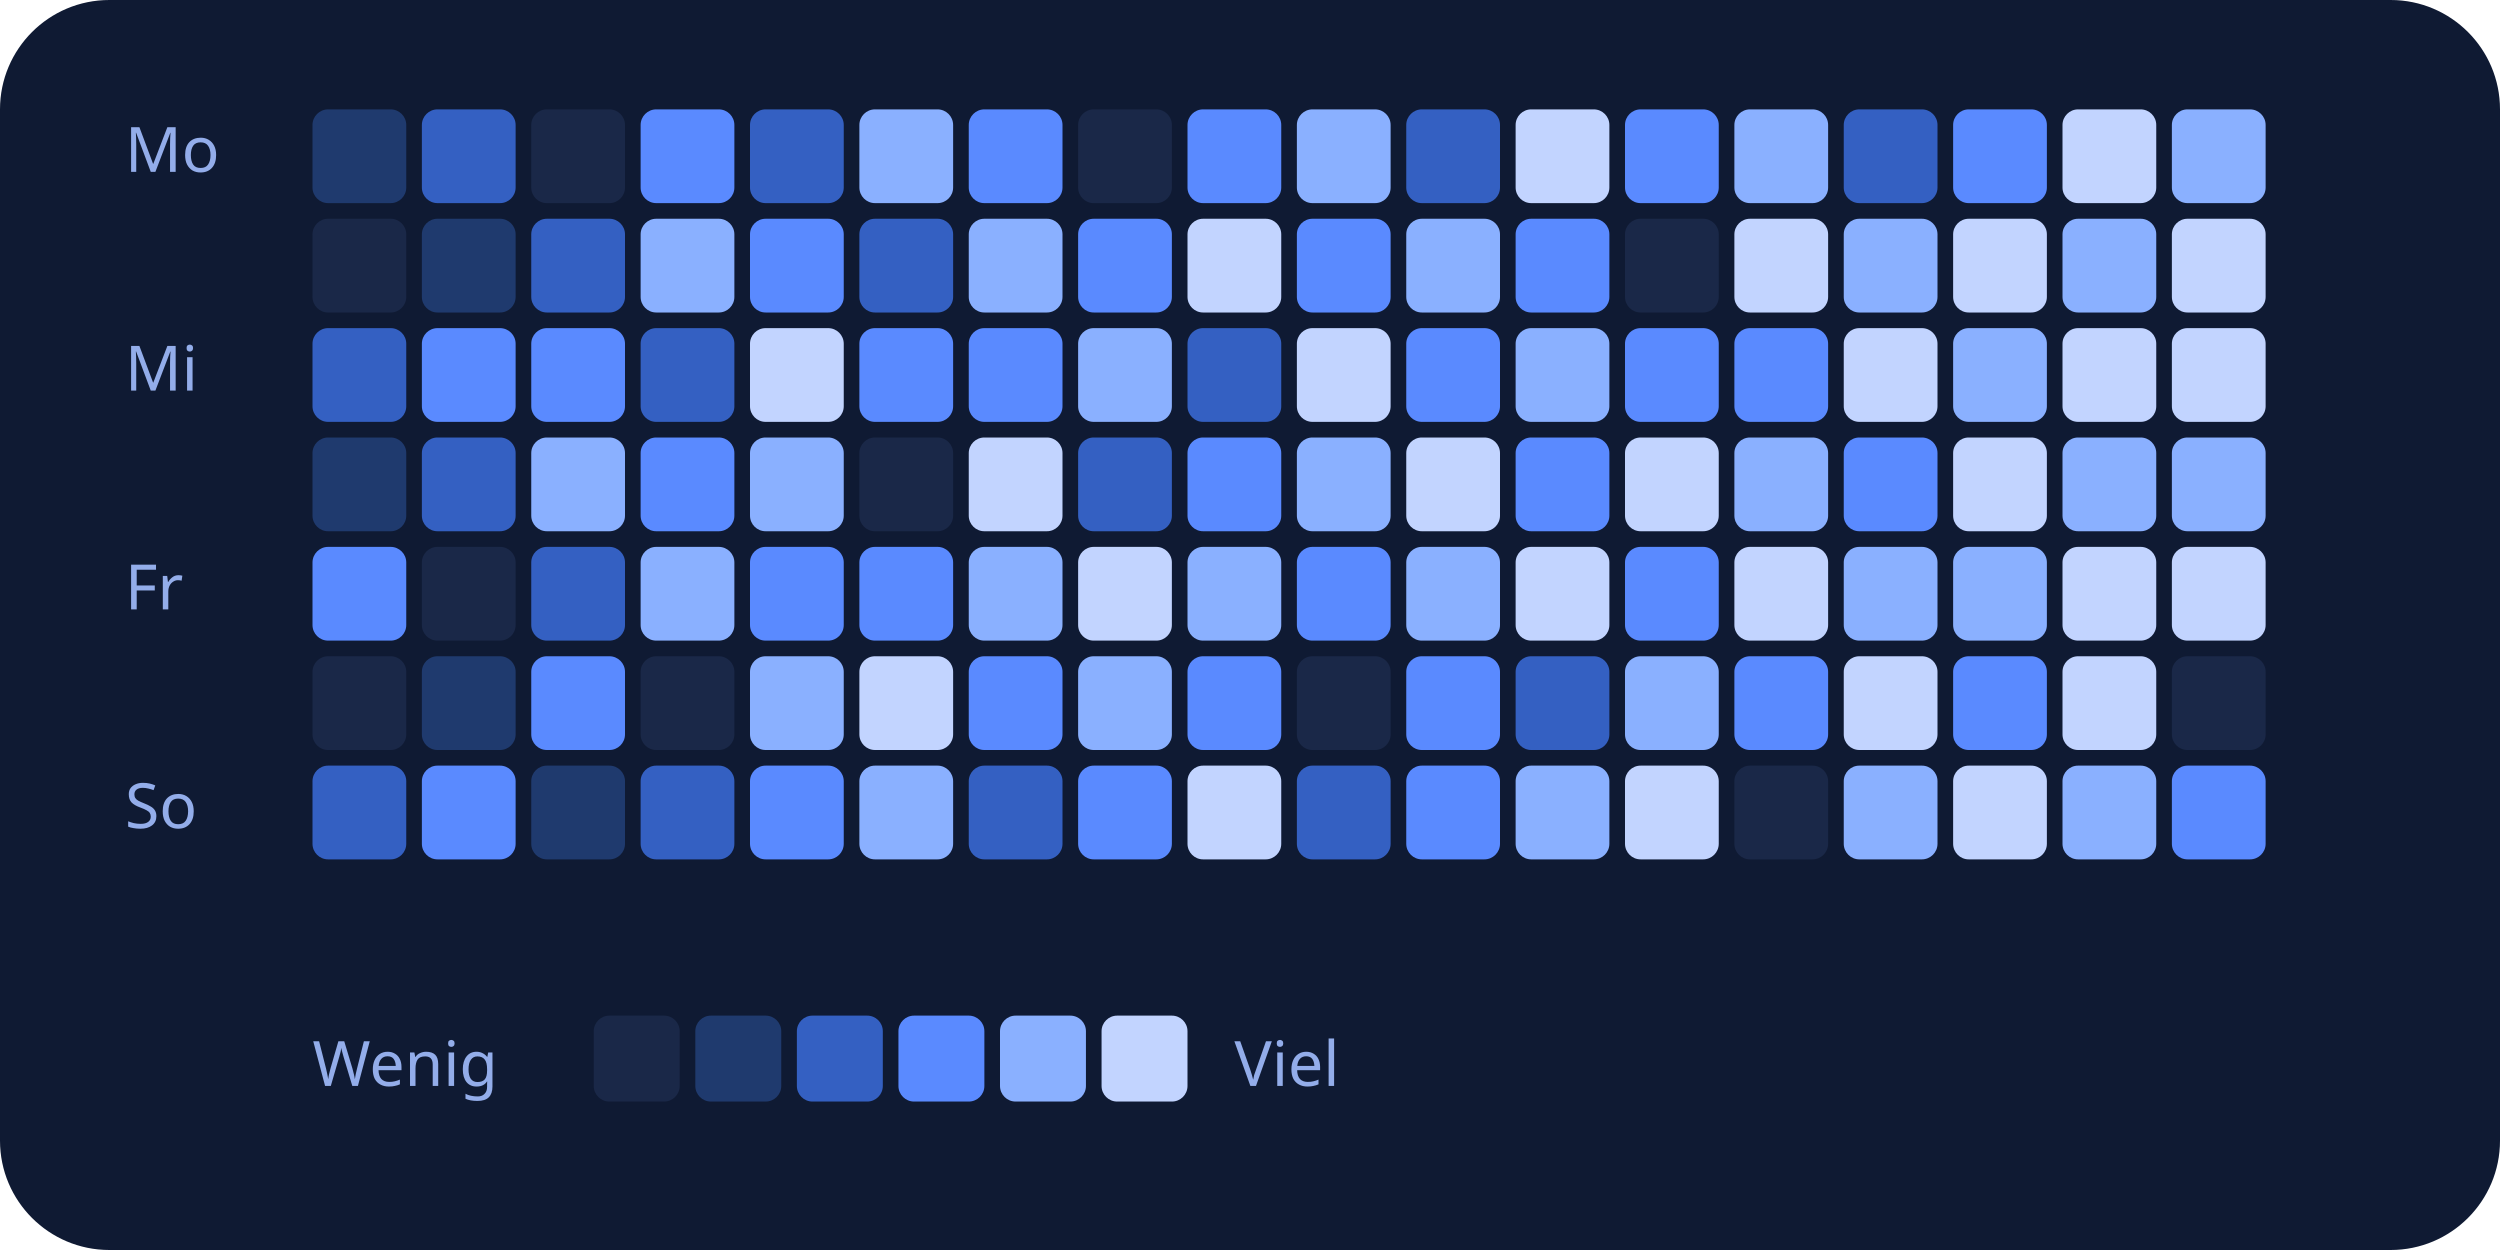
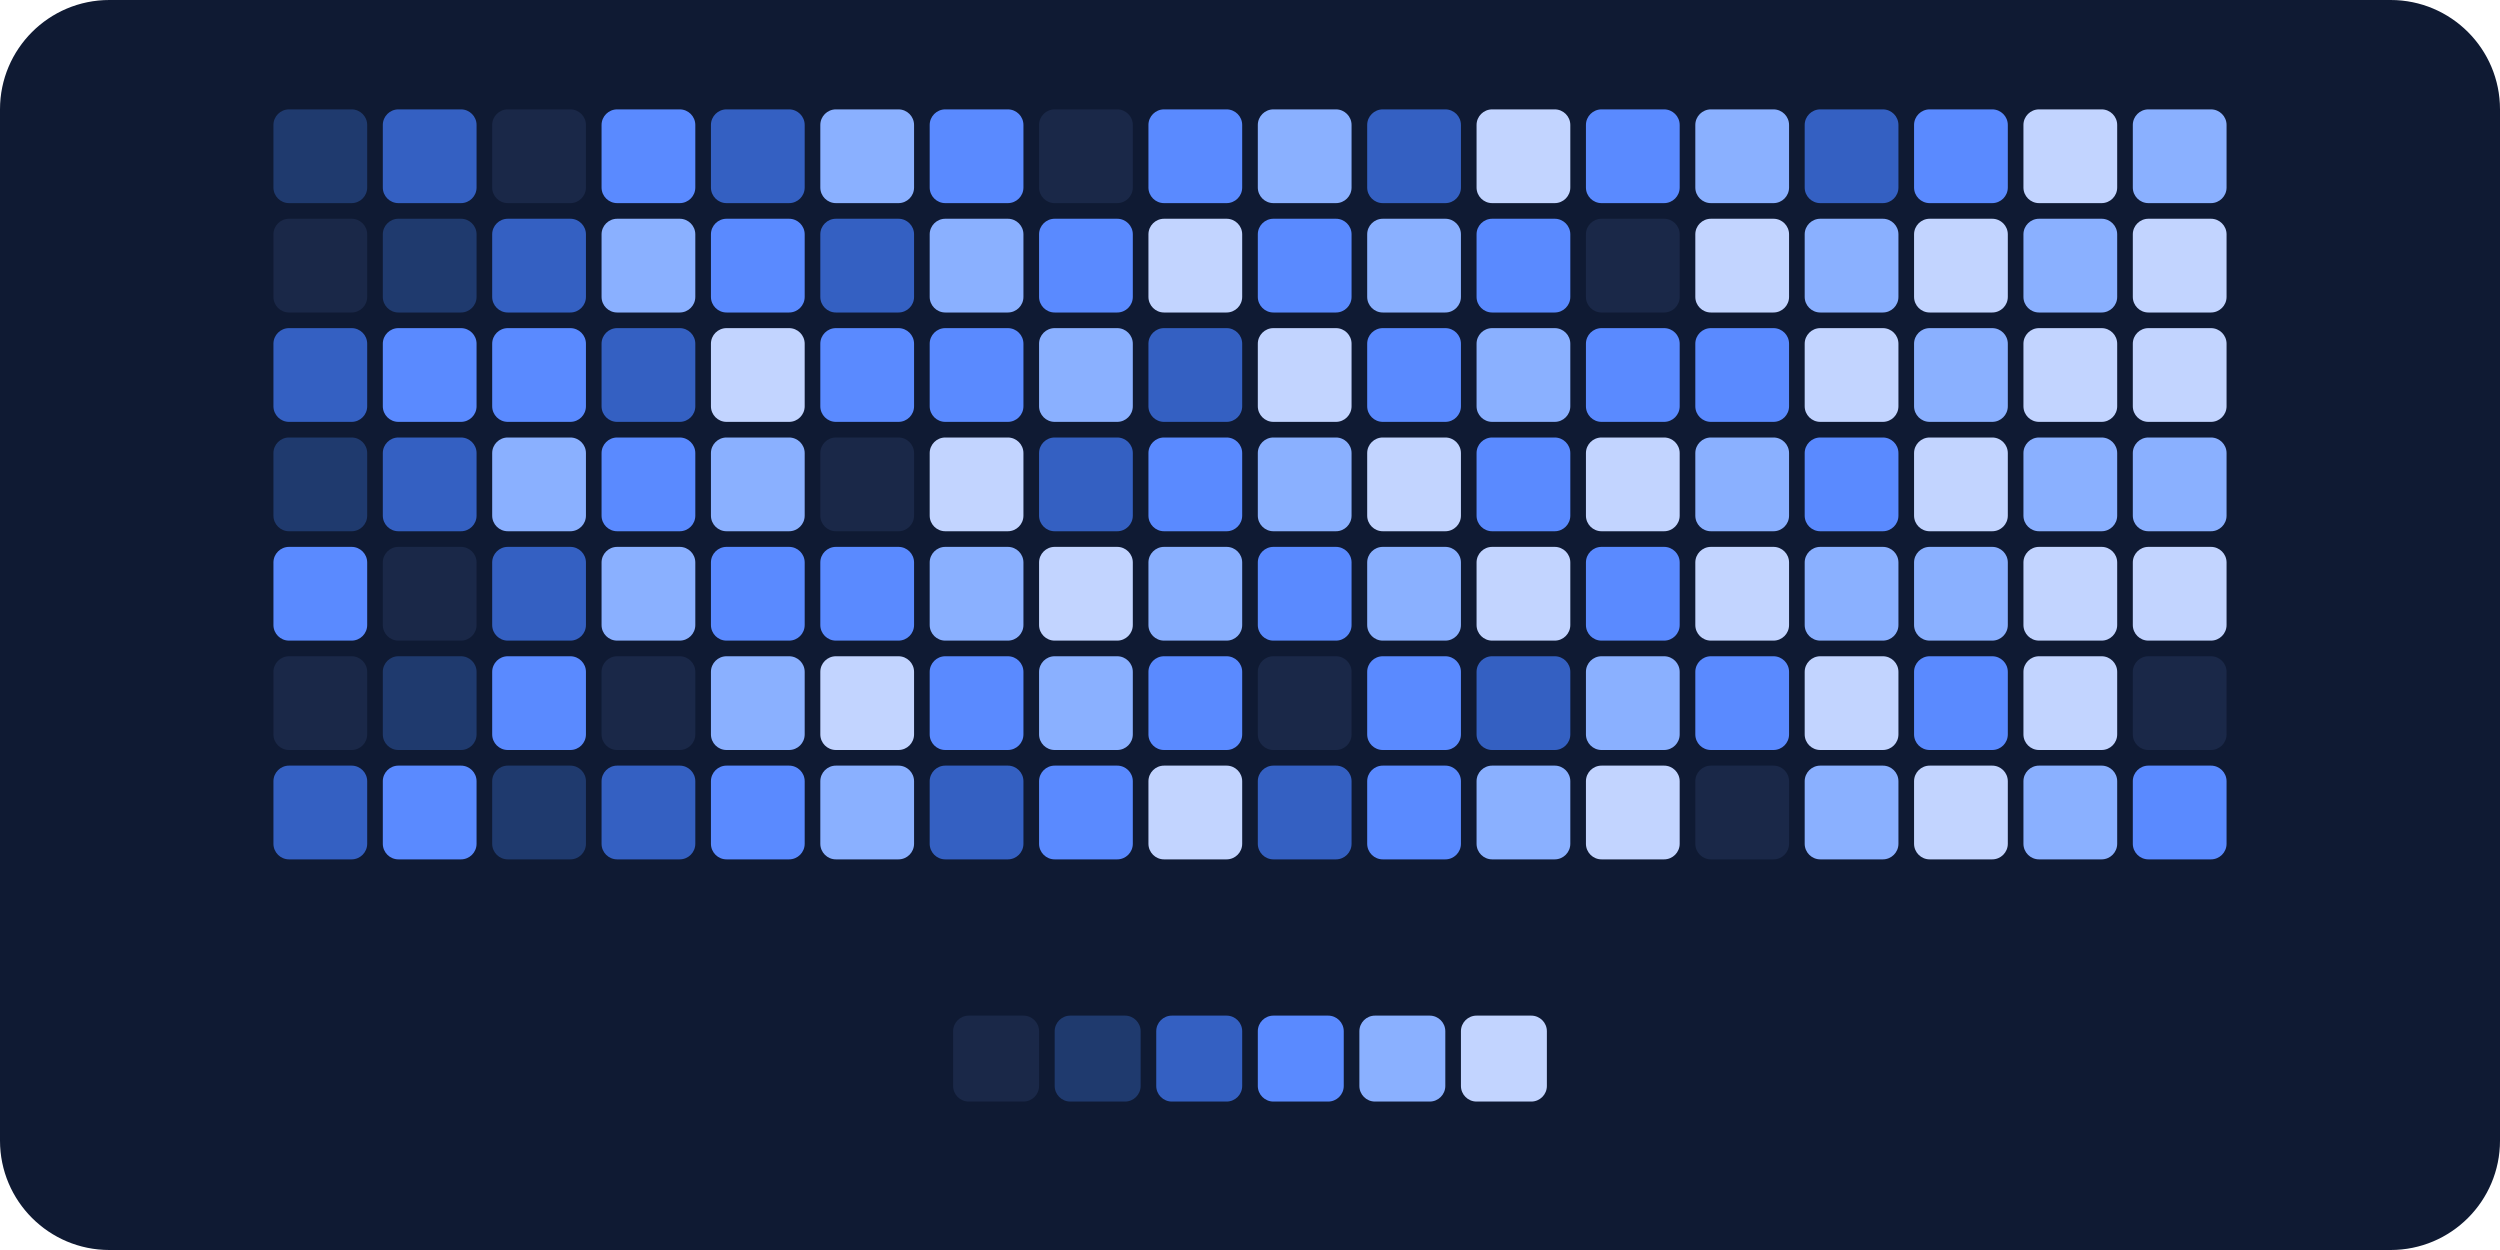
<svg xmlns="http://www.w3.org/2000/svg" width="320" height="160" viewBox="0 0 320 160" fill="none" role="img" aria-hidden="true">
  <defs>
    <style>
      .bg { fill: #0F1A33; }
      .label { fill: #6E84B5; font-family: system-ui, -apple-system, sans-serif; font-size: 9px; }
      .day-empty { fill: #1A2848; }
      .day-1 { fill: #1F3A6E; }
      .day-2 { fill: #3460C2; }
      .day-3 { fill: #5A8AFF; }
      .day-4 { fill: #8AB0FF; }
      .day-5 { fill: #C2D4FF; }
      .legend-text { fill: #93ADEA; font-family: system-ui, sans-serif; font-size: 8px; }

      @media (prefers-color-scheme: light) {
        .bg { fill: #F4F8FF; }
        .label { fill: #6A7FA8; }
        .day-empty { fill: #DBE5F8; }
        .day-1 { fill: #BBD0F5; }
        .day-2 { fill: #6F9BEC; }
        .day-3 { fill: #3868D8; }
        .day-4 { fill: #2750B5; }
        .day-5 { fill: #1A3A85; }
        .legend-text { fill: #3B82F6; }
      }
    </style>
  </defs>
  <rect width="320" height="160" rx="14" class="bg" />
-   <text x="16" y="22" class="legend-text">Mo</text>
-   <text x="16" y="50" class="legend-text">Mi</text>
-   <text x="16" y="78" class="legend-text">Fr</text>
-   <text x="16" y="106" class="legend-text">So</text>
-   <g transform="translate(40, 14)">
+   <g transform="translate(35, 14)">
    <g>
      <rect x="0" y="0" width="12" height="12" rx="2" class="day-1" />
      <rect x="0" y="14" width="12" height="12" rx="2" class="day-empty" />
      <rect x="0" y="28" width="12" height="12" rx="2" class="day-2" />
      <rect x="0" y="42" width="12" height="12" rx="2" class="day-1" />
      <rect x="0" y="56" width="12" height="12" rx="2" class="day-3" />
      <rect x="0" y="70" width="12" height="12" rx="2" class="day-empty" />
      <rect x="0" y="84" width="12" height="12" rx="2" class="day-2" />
      <rect x="14" y="0" width="12" height="12" rx="2" class="day-2" />
      <rect x="14" y="14" width="12" height="12" rx="2" class="day-1" />
      <rect x="14" y="28" width="12" height="12" rx="2" class="day-3" />
      <rect x="14" y="42" width="12" height="12" rx="2" class="day-2" />
      <rect x="14" y="56" width="12" height="12" rx="2" class="day-empty" />
      <rect x="14" y="70" width="12" height="12" rx="2" class="day-1" />
      <rect x="14" y="84" width="12" height="12" rx="2" class="day-3" />
      <rect x="28" y="0" width="12" height="12" rx="2" class="day-empty" />
      <rect x="28" y="14" width="12" height="12" rx="2" class="day-2" />
      <rect x="28" y="28" width="12" height="12" rx="2" class="day-3" />
      <rect x="28" y="42" width="12" height="12" rx="2" class="day-4" />
      <rect x="28" y="56" width="12" height="12" rx="2" class="day-2" />
      <rect x="28" y="70" width="12" height="12" rx="2" class="day-3" />
      <rect x="28" y="84" width="12" height="12" rx="2" class="day-1" />
      <rect x="42" y="0" width="12" height="12" rx="2" class="day-3" />
      <rect x="42" y="14" width="12" height="12" rx="2" class="day-4" />
      <rect x="42" y="28" width="12" height="12" rx="2" class="day-2" />
      <rect x="42" y="42" width="12" height="12" rx="2" class="day-3" />
      <rect x="42" y="56" width="12" height="12" rx="2" class="day-4" />
      <rect x="42" y="70" width="12" height="12" rx="2" class="day-empty" />
      <rect x="42" y="84" width="12" height="12" rx="2" class="day-2" />
      <rect x="56" y="0" width="12" height="12" rx="2" class="day-2" />
      <rect x="56" y="14" width="12" height="12" rx="2" class="day-3" />
      <rect x="56" y="28" width="12" height="12" rx="2" class="day-5" />
      <rect x="56" y="42" width="12" height="12" rx="2" class="day-4" />
      <rect x="56" y="56" width="12" height="12" rx="2" class="day-3" />
      <rect x="56" y="70" width="12" height="12" rx="2" class="day-4" />
      <rect x="56" y="84" width="12" height="12" rx="2" class="day-3" />
      <rect x="70" y="0" width="12" height="12" rx="2" class="day-4" />
      <rect x="70" y="14" width="12" height="12" rx="2" class="day-2" />
      <rect x="70" y="28" width="12" height="12" rx="2" class="day-3" />
      <rect x="70" y="42" width="12" height="12" rx="2" class="day-empty" />
      <rect x="70" y="56" width="12" height="12" rx="2" class="day-3" />
      <rect x="70" y="70" width="12" height="12" rx="2" class="day-5" />
      <rect x="70" y="84" width="12" height="12" rx="2" class="day-4" />
      <rect x="84" y="0" width="12" height="12" rx="2" class="day-3" />
      <rect x="84" y="14" width="12" height="12" rx="2" class="day-4" />
      <rect x="84" y="28" width="12" height="12" rx="2" class="day-3" />
      <rect x="84" y="42" width="12" height="12" rx="2" class="day-5" />
      <rect x="84" y="56" width="12" height="12" rx="2" class="day-4" />
      <rect x="84" y="70" width="12" height="12" rx="2" class="day-3" />
      <rect x="84" y="84" width="12" height="12" rx="2" class="day-2" />
      <rect x="98" y="0" width="12" height="12" rx="2" class="day-empty" />
      <rect x="98" y="14" width="12" height="12" rx="2" class="day-3" />
      <rect x="98" y="28" width="12" height="12" rx="2" class="day-4" />
      <rect x="98" y="42" width="12" height="12" rx="2" class="day-2" />
      <rect x="98" y="56" width="12" height="12" rx="2" class="day-5" />
      <rect x="98" y="70" width="12" height="12" rx="2" class="day-4" />
      <rect x="98" y="84" width="12" height="12" rx="2" class="day-3" />
      <rect x="112" y="0" width="12" height="12" rx="2" class="day-3" />
      <rect x="112" y="14" width="12" height="12" rx="2" class="day-5" />
      <rect x="112" y="28" width="12" height="12" rx="2" class="day-2" />
      <rect x="112" y="42" width="12" height="12" rx="2" class="day-3" />
      <rect x="112" y="56" width="12" height="12" rx="2" class="day-4" />
      <rect x="112" y="70" width="12" height="12" rx="2" class="day-3" />
      <rect x="112" y="84" width="12" height="12" rx="2" class="day-5" />
      <rect x="126" y="0" width="12" height="12" rx="2" class="day-4" />
      <rect x="126" y="14" width="12" height="12" rx="2" class="day-3" />
      <rect x="126" y="28" width="12" height="12" rx="2" class="day-5" />
      <rect x="126" y="42" width="12" height="12" rx="2" class="day-4" />
      <rect x="126" y="56" width="12" height="12" rx="2" class="day-3" />
      <rect x="126" y="70" width="12" height="12" rx="2" class="day-empty" />
      <rect x="126" y="84" width="12" height="12" rx="2" class="day-2" />
      <rect x="140" y="0" width="12" height="12" rx="2" class="day-2" />
      <rect x="140" y="14" width="12" height="12" rx="2" class="day-4" />
      <rect x="140" y="28" width="12" height="12" rx="2" class="day-3" />
      <rect x="140" y="42" width="12" height="12" rx="2" class="day-5" />
      <rect x="140" y="56" width="12" height="12" rx="2" class="day-4" />
      <rect x="140" y="70" width="12" height="12" rx="2" class="day-3" />
      <rect x="140" y="84" width="12" height="12" rx="2" class="day-3" />
      <rect x="154" y="0" width="12" height="12" rx="2" class="day-5" />
      <rect x="154" y="14" width="12" height="12" rx="2" class="day-3" />
      <rect x="154" y="28" width="12" height="12" rx="2" class="day-4" />
      <rect x="154" y="42" width="12" height="12" rx="2" class="day-3" />
      <rect x="154" y="56" width="12" height="12" rx="2" class="day-5" />
      <rect x="154" y="70" width="12" height="12" rx="2" class="day-2" />
      <rect x="154" y="84" width="12" height="12" rx="2" class="day-4" />
      <rect x="168" y="0" width="12" height="12" rx="2" class="day-3" />
      <rect x="168" y="14" width="12" height="12" rx="2" class="day-empty" />
      <rect x="168" y="28" width="12" height="12" rx="2" class="day-3" />
      <rect x="168" y="42" width="12" height="12" rx="2" class="day-5" />
      <rect x="168" y="56" width="12" height="12" rx="2" class="day-3" />
      <rect x="168" y="70" width="12" height="12" rx="2" class="day-4" />
      <rect x="168" y="84" width="12" height="12" rx="2" class="day-5" />
      <rect x="182" y="0" width="12" height="12" rx="2" class="day-4" />
      <rect x="182" y="14" width="12" height="12" rx="2" class="day-5" />
      <rect x="182" y="28" width="12" height="12" rx="2" class="day-3" />
      <rect x="182" y="42" width="12" height="12" rx="2" class="day-4" />
      <rect x="182" y="56" width="12" height="12" rx="2" class="day-5" />
      <rect x="182" y="70" width="12" height="12" rx="2" class="day-3" />
      <rect x="182" y="84" width="12" height="12" rx="2" class="day-empty" />
      <rect x="196" y="0" width="12" height="12" rx="2" class="day-2" />
      <rect x="196" y="14" width="12" height="12" rx="2" class="day-4" />
      <rect x="196" y="28" width="12" height="12" rx="2" class="day-5" />
      <rect x="196" y="42" width="12" height="12" rx="2" class="day-3" />
      <rect x="196" y="56" width="12" height="12" rx="2" class="day-4" />
      <rect x="196" y="70" width="12" height="12" rx="2" class="day-5" />
      <rect x="196" y="84" width="12" height="12" rx="2" class="day-4" />
      <rect x="210" y="0" width="12" height="12" rx="2" class="day-3" />
      <rect x="210" y="14" width="12" height="12" rx="2" class="day-5" />
      <rect x="210" y="28" width="12" height="12" rx="2" class="day-4" />
      <rect x="210" y="42" width="12" height="12" rx="2" class="day-5" />
      <rect x="210" y="56" width="12" height="12" rx="2" class="day-4" />
      <rect x="210" y="70" width="12" height="12" rx="2" class="day-3" />
      <rect x="210" y="84" width="12" height="12" rx="2" class="day-5" />
      <rect x="224" y="0" width="12" height="12" rx="2" class="day-5" />
      <rect x="224" y="14" width="12" height="12" rx="2" class="day-4" />
      <rect x="224" y="28" width="12" height="12" rx="2" class="day-5" />
      <rect x="224" y="42" width="12" height="12" rx="2" class="day-4" />
      <rect x="224" y="56" width="12" height="12" rx="2" class="day-5" />
      <rect x="224" y="70" width="12" height="12" rx="2" class="day-5" />
      <rect x="224" y="84" width="12" height="12" rx="2" class="day-4" />
      <rect x="238" y="0" width="12" height="12" rx="2" class="day-4" />
      <rect x="238" y="14" width="12" height="12" rx="2" class="day-5" />
      <rect x="238" y="28" width="12" height="12" rx="2" class="day-5" />
      <rect x="238" y="42" width="12" height="12" rx="2" class="day-4" />
      <rect x="238" y="56" width="12" height="12" rx="2" class="day-5" />
      <rect x="238" y="70" width="12" height="12" rx="2" class="day-empty" />
      <rect x="238" y="84" width="12" height="12" rx="2" class="day-3" />
    </g>
  </g>
-   <g transform="translate(40, 130)">
-     <text x="0" y="9" class="legend-text">Wenig</text>
-     <rect x="36" y="0" width="11" height="11" rx="2" class="day-empty" />
-     <rect x="49" y="0" width="11" height="11" rx="2" class="day-1" />
-     <rect x="62" y="0" width="11" height="11" rx="2" class="day-2" />
-     <rect x="75" y="0" width="11" height="11" rx="2" class="day-3" />
-     <rect x="88" y="0" width="11" height="11" rx="2" class="day-4" />
-     <rect x="101" y="0" width="11" height="11" rx="2" class="day-5" />
-     <text x="118" y="9" class="legend-text">Viel</text>
+   <g transform="translate(122, 130)">
+     <rect x="0" y="0" width="11" height="11" rx="2" class="day-empty" />
+     <rect x="13" y="0" width="11" height="11" rx="2" class="day-1" />
+     <rect x="26" y="0" width="11" height="11" rx="2" class="day-2" />
+     <rect x="39" y="0" width="11" height="11" rx="2" class="day-3" />
+     <rect x="52" y="0" width="11" height="11" rx="2" class="day-4" />
+     <rect x="65" y="0" width="11" height="11" rx="2" class="day-5" />
  </g>
</svg>
